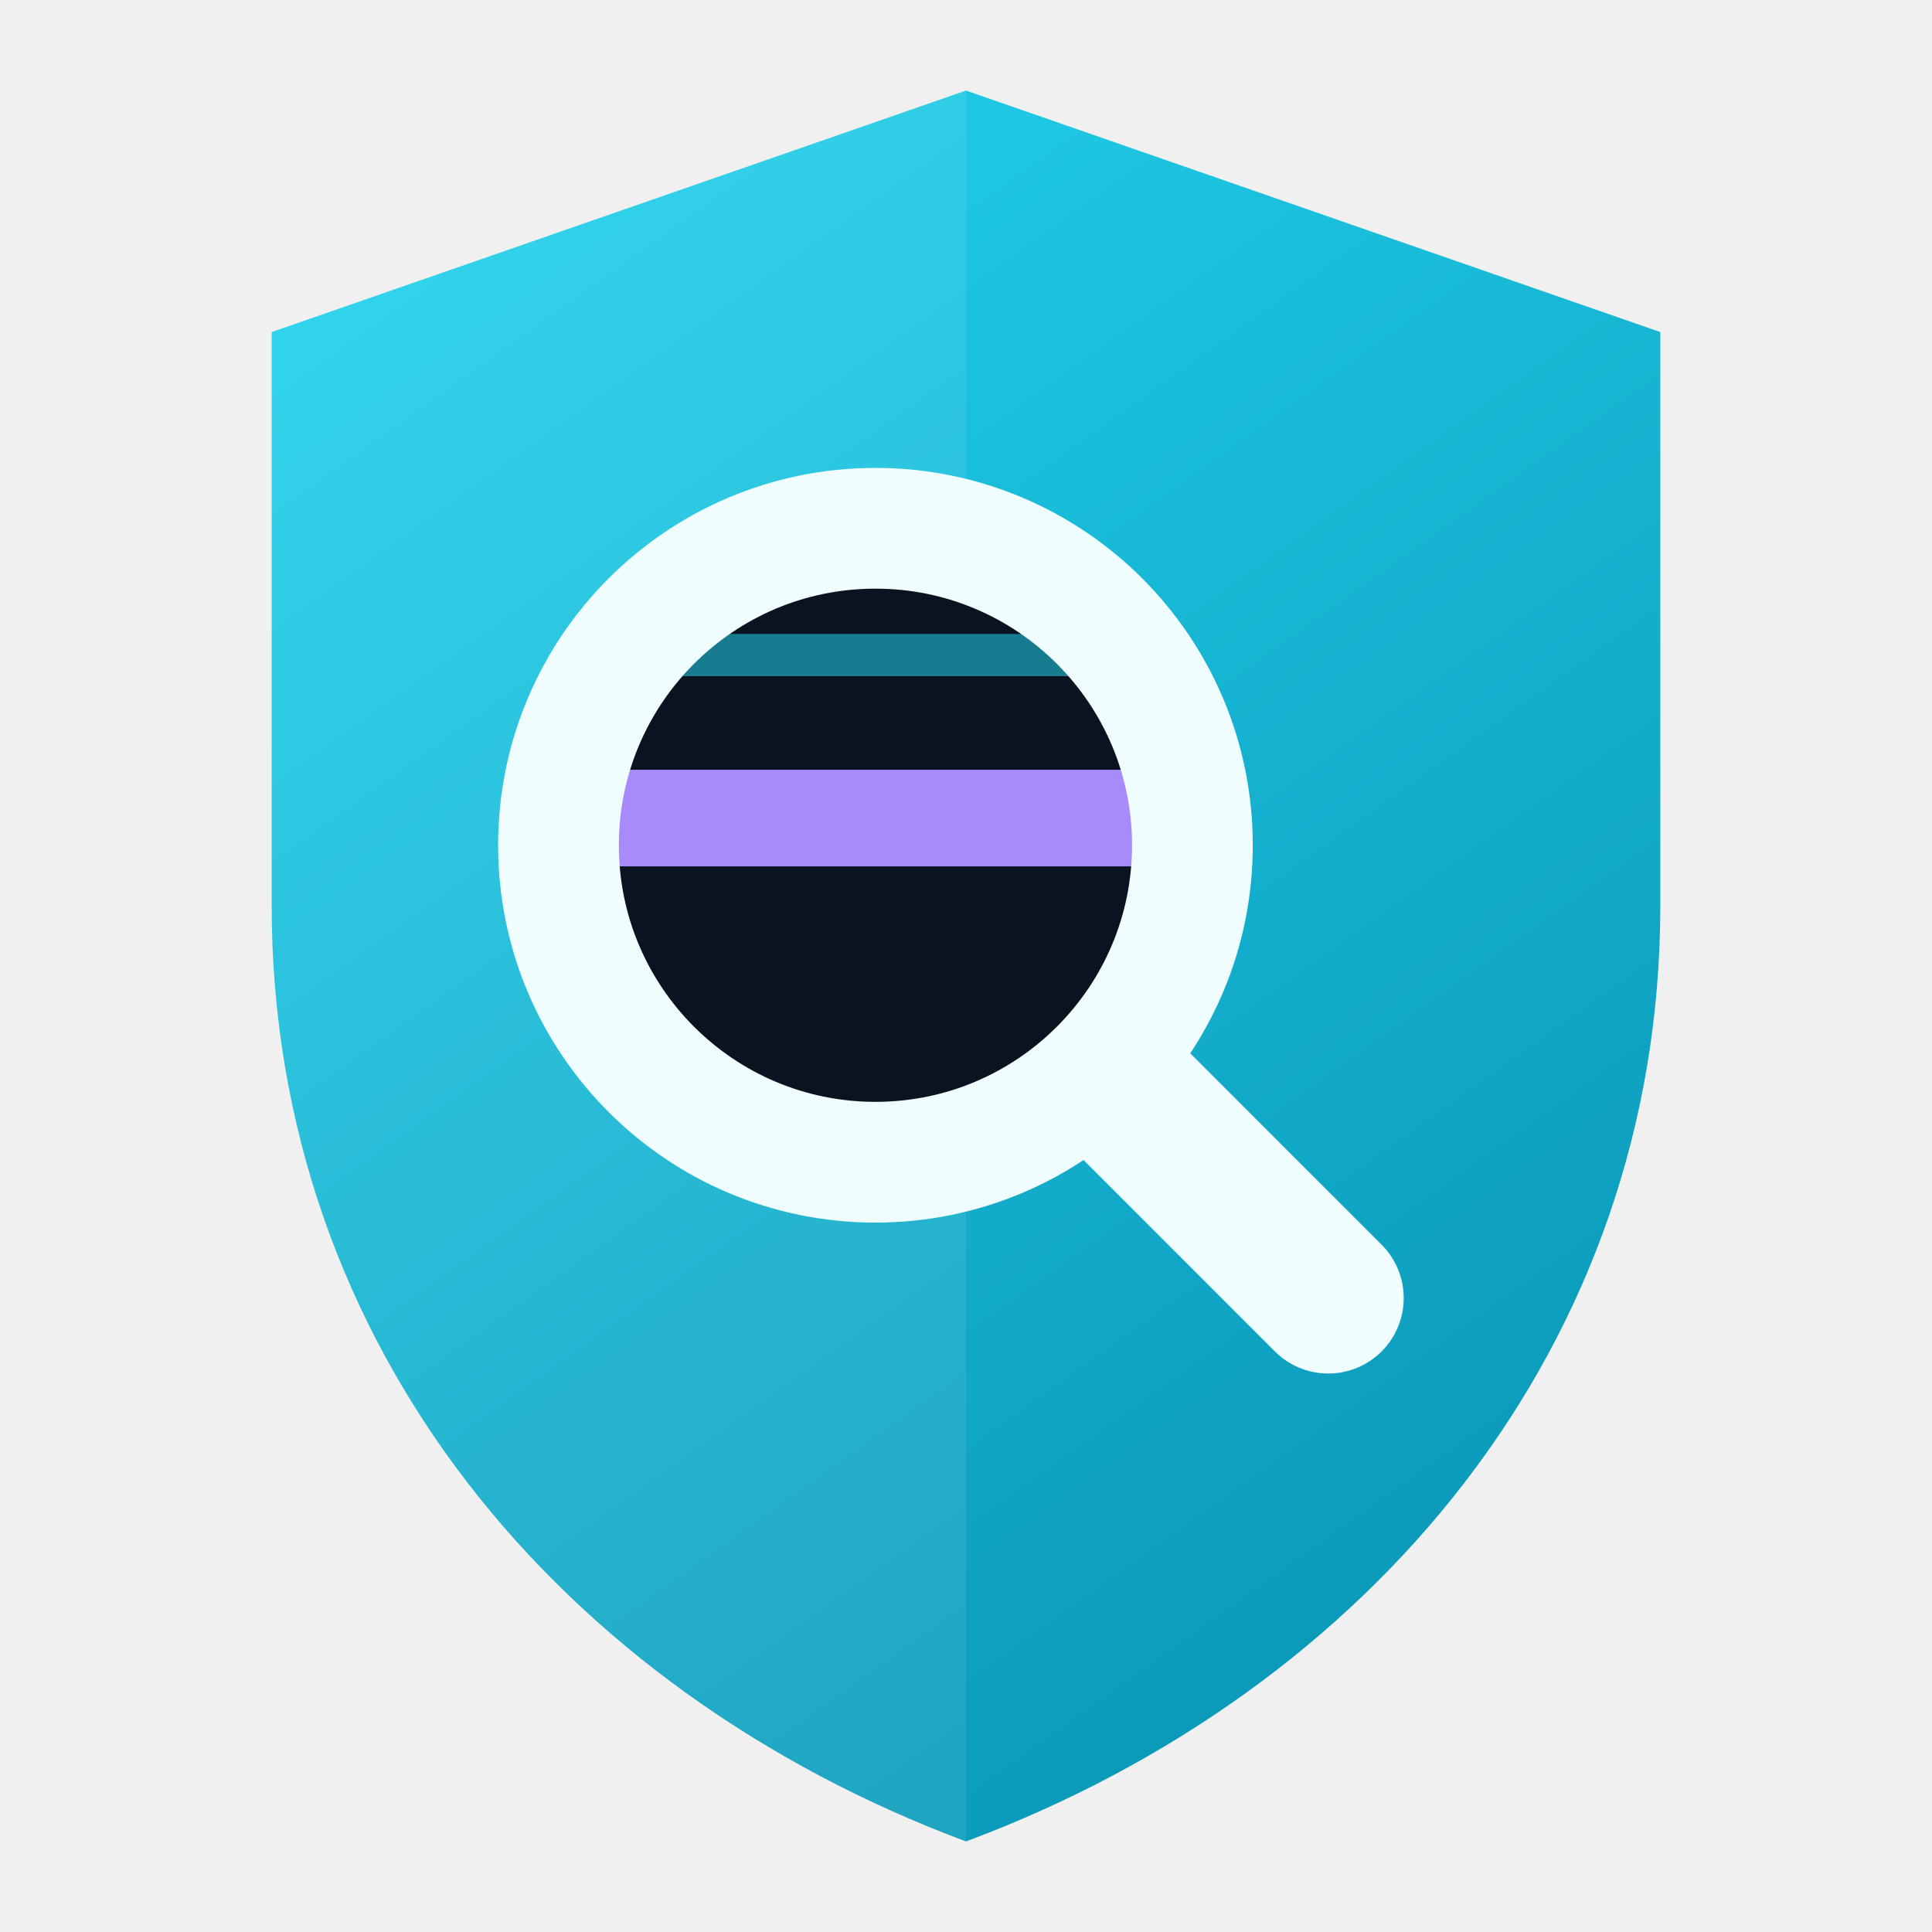
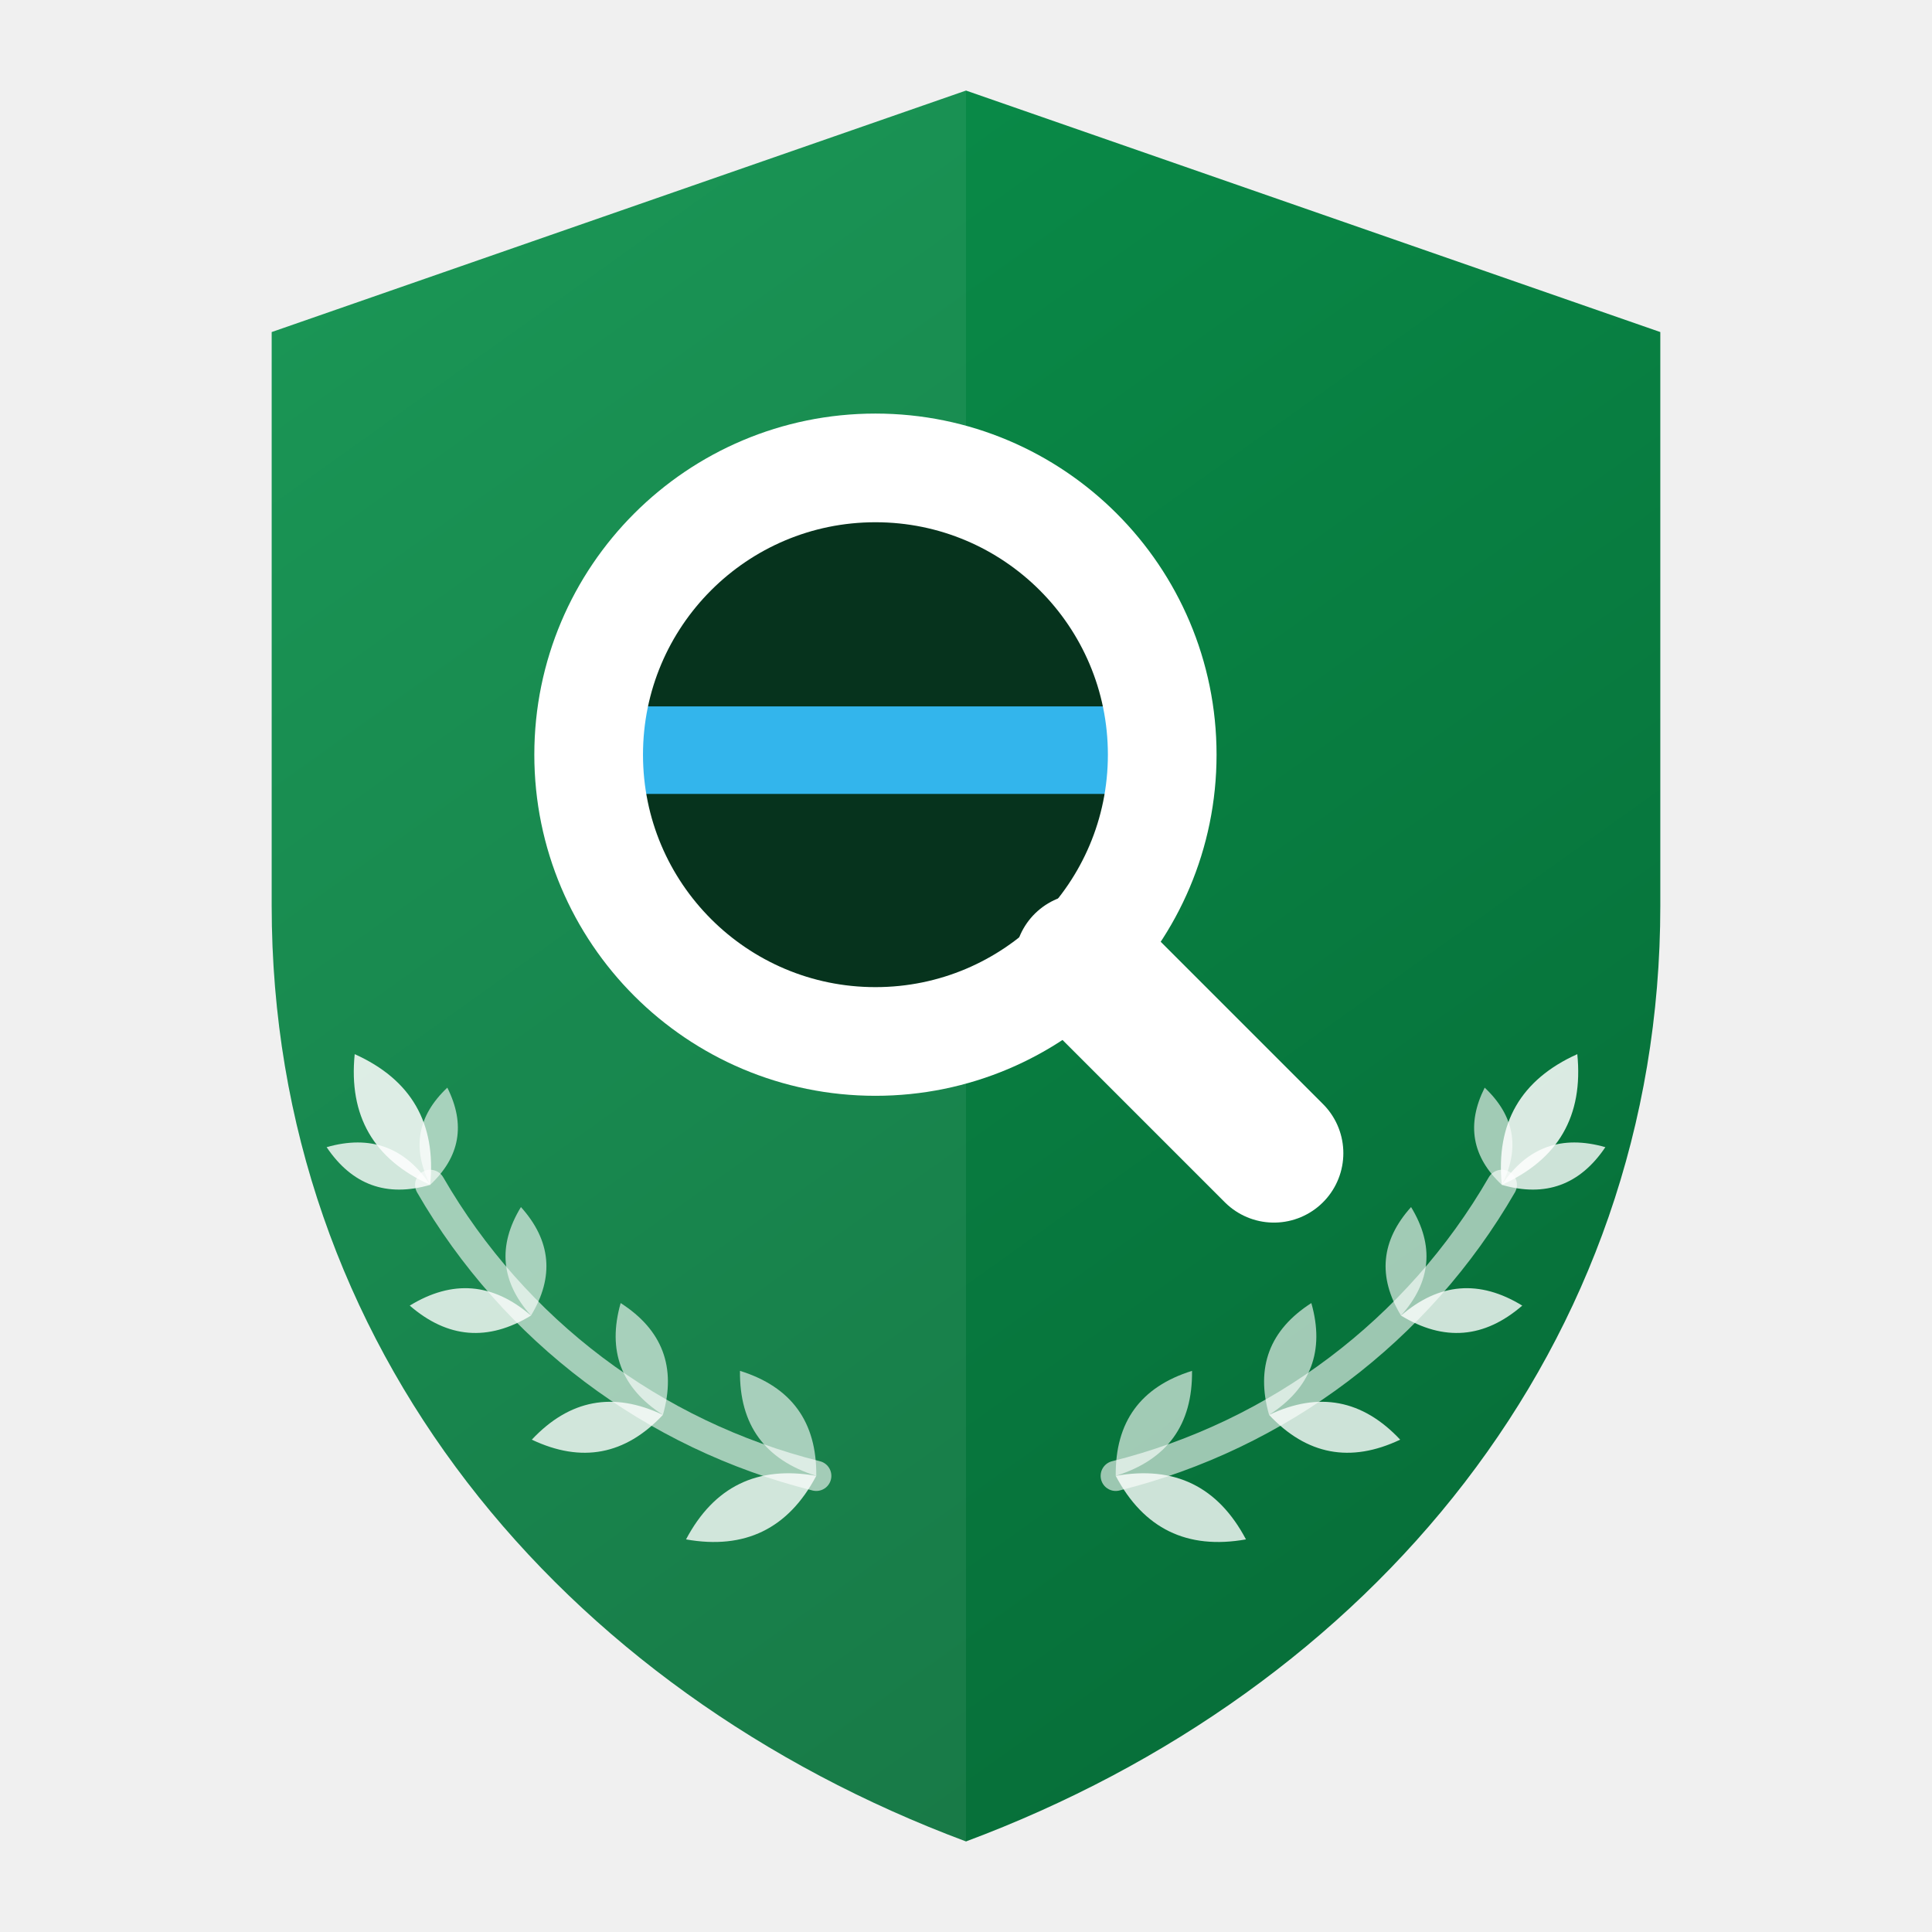
<svg xmlns="http://www.w3.org/2000/svg" viewBox="0 0 64 64" width="64" height="64" role="img" aria-label="Kashif">
  <defs>
    <linearGradient id="ks-g" x1="12" y1="4" x2="52" y2="60" gradientUnits="userSpaceOnUse">
-       <stop offset="0" stop-color="#22d3ee" />
-       <stop offset="1" stop-color="#0891b2" />
+       <stop offset="0" stop-color="#0a8f4a" />
+       <stop offset="1" stop-color="#066b37" />
    </linearGradient>
    <clipPath id="ks-lens">
-       <circle cx="29" cy="28" r="9" />
+       <circle cx="29" cy="25" r="8" />
    </clipPath>
  </defs>
  <path d="M32 3 55 11v19c0 14.6-9.6 26-23 31C18.6 56 9 44.6 9 30V11z" fill="url(#ks-g)" />
-   <path d="M32 3 9 11v19c0 14.6 9.6 26 23 31V3z" fill="#ffffff" fill-opacity=".08" />
-   <circle cx="29" cy="28" r="9" fill="#0b1220" />
+   <path d="M32 3 9 11v19c0 14.6 9.6 26 23 31V3z" fill="#ffffff" fill-opacity=".07" />
+   <path d="M27.04 48.89 A20.5 20.5 0 0 1 14.25 39.25" fill="none" stroke="#ffffff" stroke-opacity=".6" stroke-width="1" stroke-linecap="round" />
+   <path d="M0 0 Q2.40 -1.75 4.80 0 Q2.40 1.75 0 0z" transform="translate(27.04 48.89) rotate(154.0)" fill="#ffffff" fill-opacity="0.8" />
+   <path d="M0 0 Q2.15 -1.60 4.30 0 Q2.15 1.60 0 0z" transform="translate(27.04 48.89) rotate(234.0)" fill="#ffffff" fill-opacity="0.62" />
+   <path d="M0 0 Q2.21 -1.61 4.42 0 Q2.21 1.61 0 0z" transform="translate(21.96 46.87) rotate(169.3)" fill="#ffffff" fill-opacity="0.8" />
+   <path d="M0 0 Q1.98 -1.47 3.96 0 Q1.98 1.47 0 0z" transform="translate(21.96 46.87) rotate(249.3)" fill="#ffffff" fill-opacity="0.62" />
+   <path d="M0 0 Q2.02 -1.47 4.03 0 Q2.02 1.47 0 0z" transform="translate(17.59 43.58) rotate(184.7)" fill="#ffffff" fill-opacity="0.8" />
+   <path d="M0 0 Q1.81 -1.34 3.61 0 Q1.81 1.34 0 0z" transform="translate(17.59 43.58) rotate(264.7)" fill="#ffffff" fill-opacity="0.62" />
+   <path d="M0 0 Q1.82 -1.33 3.65 0 Q1.82 1.33 0 0z" transform="translate(14.25 39.25) rotate(200.0)" fill="#ffffff" fill-opacity="0.8" />
+   <path d="M0 0 Q1.63 -1.22 3.27 0 Q1.63 1.22 0 0z" transform="translate(14.25 39.25) rotate(280.0)" fill="#ffffff" fill-opacity="0.62" />
+   <path d="M0 0 Q2.50 -1.80 5.00 0 Q2.50 1.80 0 0z" transform="translate(14.25 39.25) rotate(240.0)" fill="#ffffff" fill-opacity="0.85" />
+   <path d="M36.96 48.89 A20.5 20.5 0 0 0 49.75 39.25" fill="none" stroke="#ffffff" stroke-opacity=".6" stroke-width="1" stroke-linecap="round" />
+   <path d="M0 0 Q2.40 -1.75 4.80 0 Q2.40 1.75 0 0z" transform="translate(36.96 48.89) rotate(26.0)" fill="#ffffff" fill-opacity="0.8" />
+   <path d="M0 0 Q2.15 -1.60 4.30 0 Q2.15 1.60 0 0z" transform="translate(36.96 48.89) rotate(-54.0)" fill="#ffffff" fill-opacity="0.62" />
+   <path d="M0 0 Q2.21 -1.61 4.42 0 Q2.21 1.61 0 0z" transform="translate(42.04 46.87) rotate(10.7)" fill="#ffffff" fill-opacity="0.8" />
+   <path d="M0 0 Q1.98 -1.47 3.96 0 Q1.98 1.47 0 0z" transform="translate(42.04 46.87) rotate(-69.3)" fill="#ffffff" fill-opacity="0.62" />
+   <path d="M0 0 Q2.02 -1.47 4.03 0 Q2.02 1.47 0 0z" transform="translate(46.41 43.58) rotate(-4.7)" fill="#ffffff" fill-opacity="0.8" />
+   <path d="M0 0 Q1.81 -1.34 3.61 0 Q1.81 1.34 0 0z" transform="translate(46.41 43.58) rotate(-84.7)" fill="#ffffff" fill-opacity="0.62" />
+   <path d="M0 0 Q1.82 -1.33 3.65 0 Q1.82 1.33 0 0z" transform="translate(49.75 39.25) rotate(-20.0)" fill="#ffffff" fill-opacity="0.8" />
+   <path d="M0 0 Q1.63 -1.22 3.27 0 Q1.63 1.22 0 0z" transform="translate(49.75 39.25) rotate(-100.0)" fill="#ffffff" fill-opacity="0.62" />
+   <path d="M0 0 Q2.50 -1.80 5.00 0 Q2.50 1.80 0 0z" transform="translate(49.75 39.25) rotate(-60.0)" fill="#ffffff" fill-opacity="0.85" />
+   <circle cx="29" cy="25" r="8" fill="#06331d" />
  <g clip-path="url(#ks-lens)">
-     <rect x="18" y="25.5" width="22" height="3.2" fill="#a78bfa" />
-     <rect x="18" y="21" width="22" height="1.4" fill="#22d3ee" opacity=".55" />
+     <rect x="20" y="23.4" width="18" height="2.9" fill="#33b5ec" />
  </g>
-   <circle cx="29" cy="28" r="10.5" fill="none" stroke="#f0fdff" stroke-width="4" />
-   <path d="M36.8 35.8 44 43" stroke="#f0fdff" stroke-width="5" stroke-linecap="round" />
+   <circle cx="29" cy="25" r="9.5" fill="none" stroke="#ffffff" stroke-width="3.6" />
+   <path d="M35.9 31.9 42.2 38.2" stroke="#ffffff" stroke-width="4.6" stroke-linecap="round" />
</svg>
